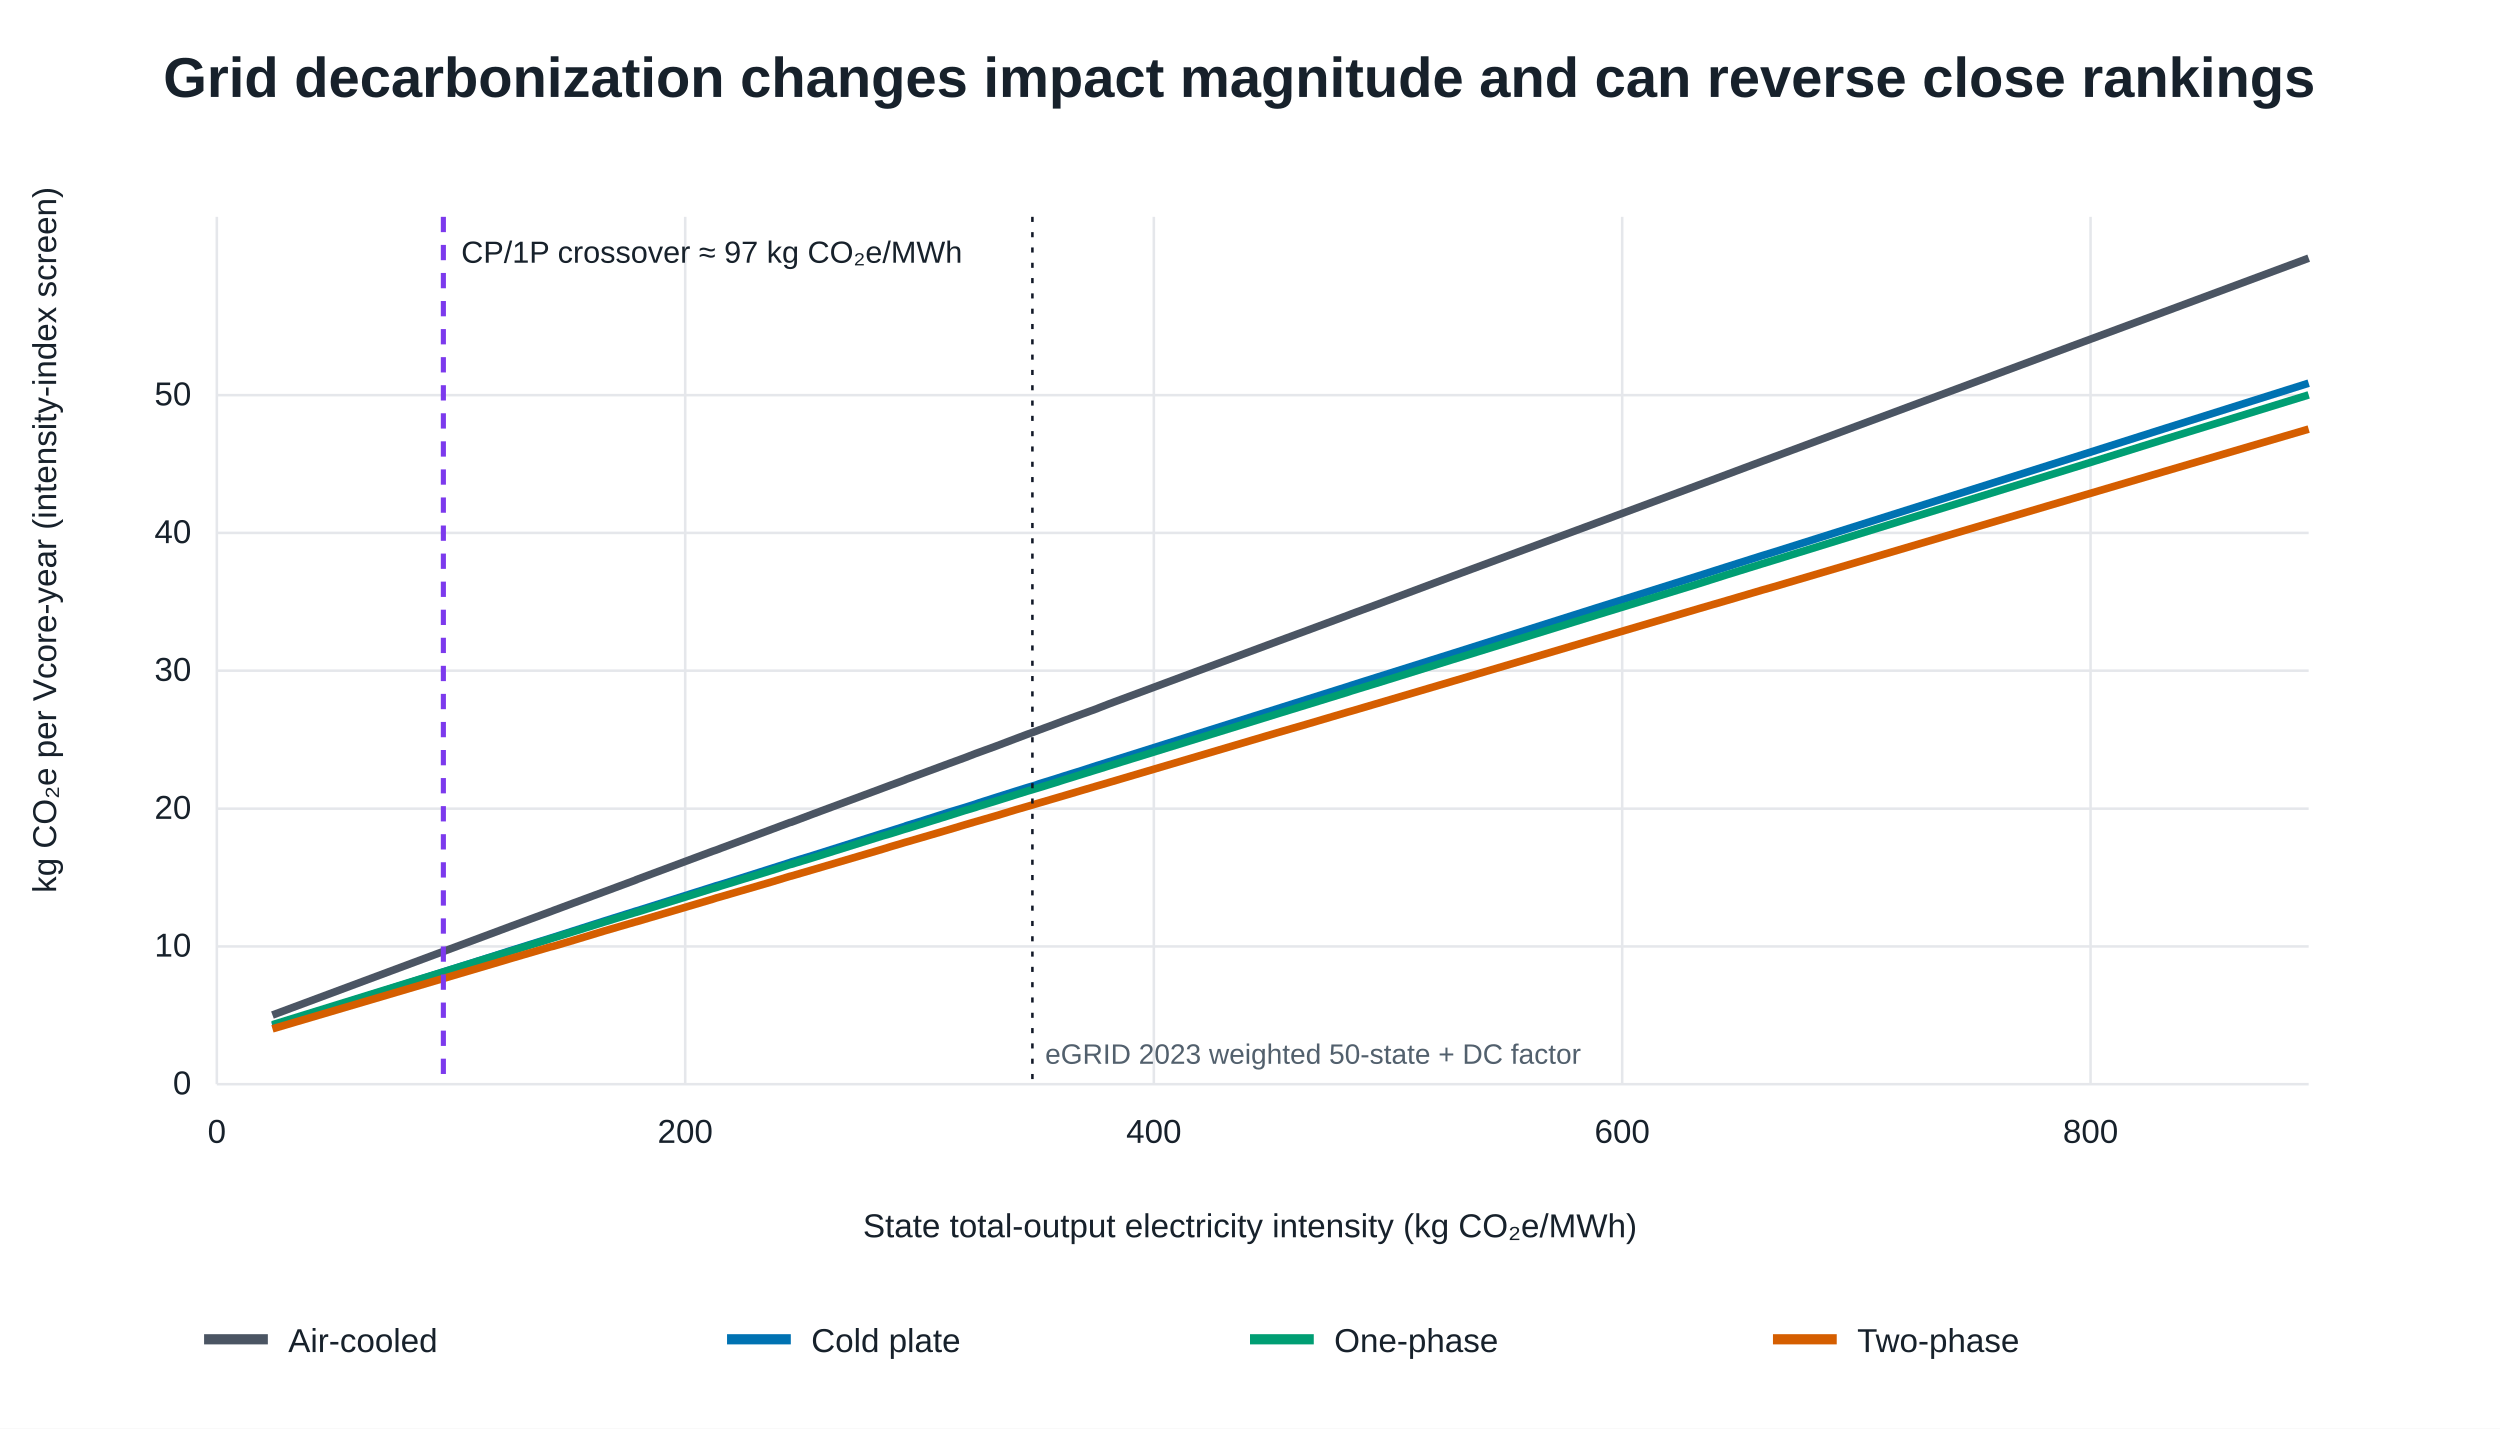
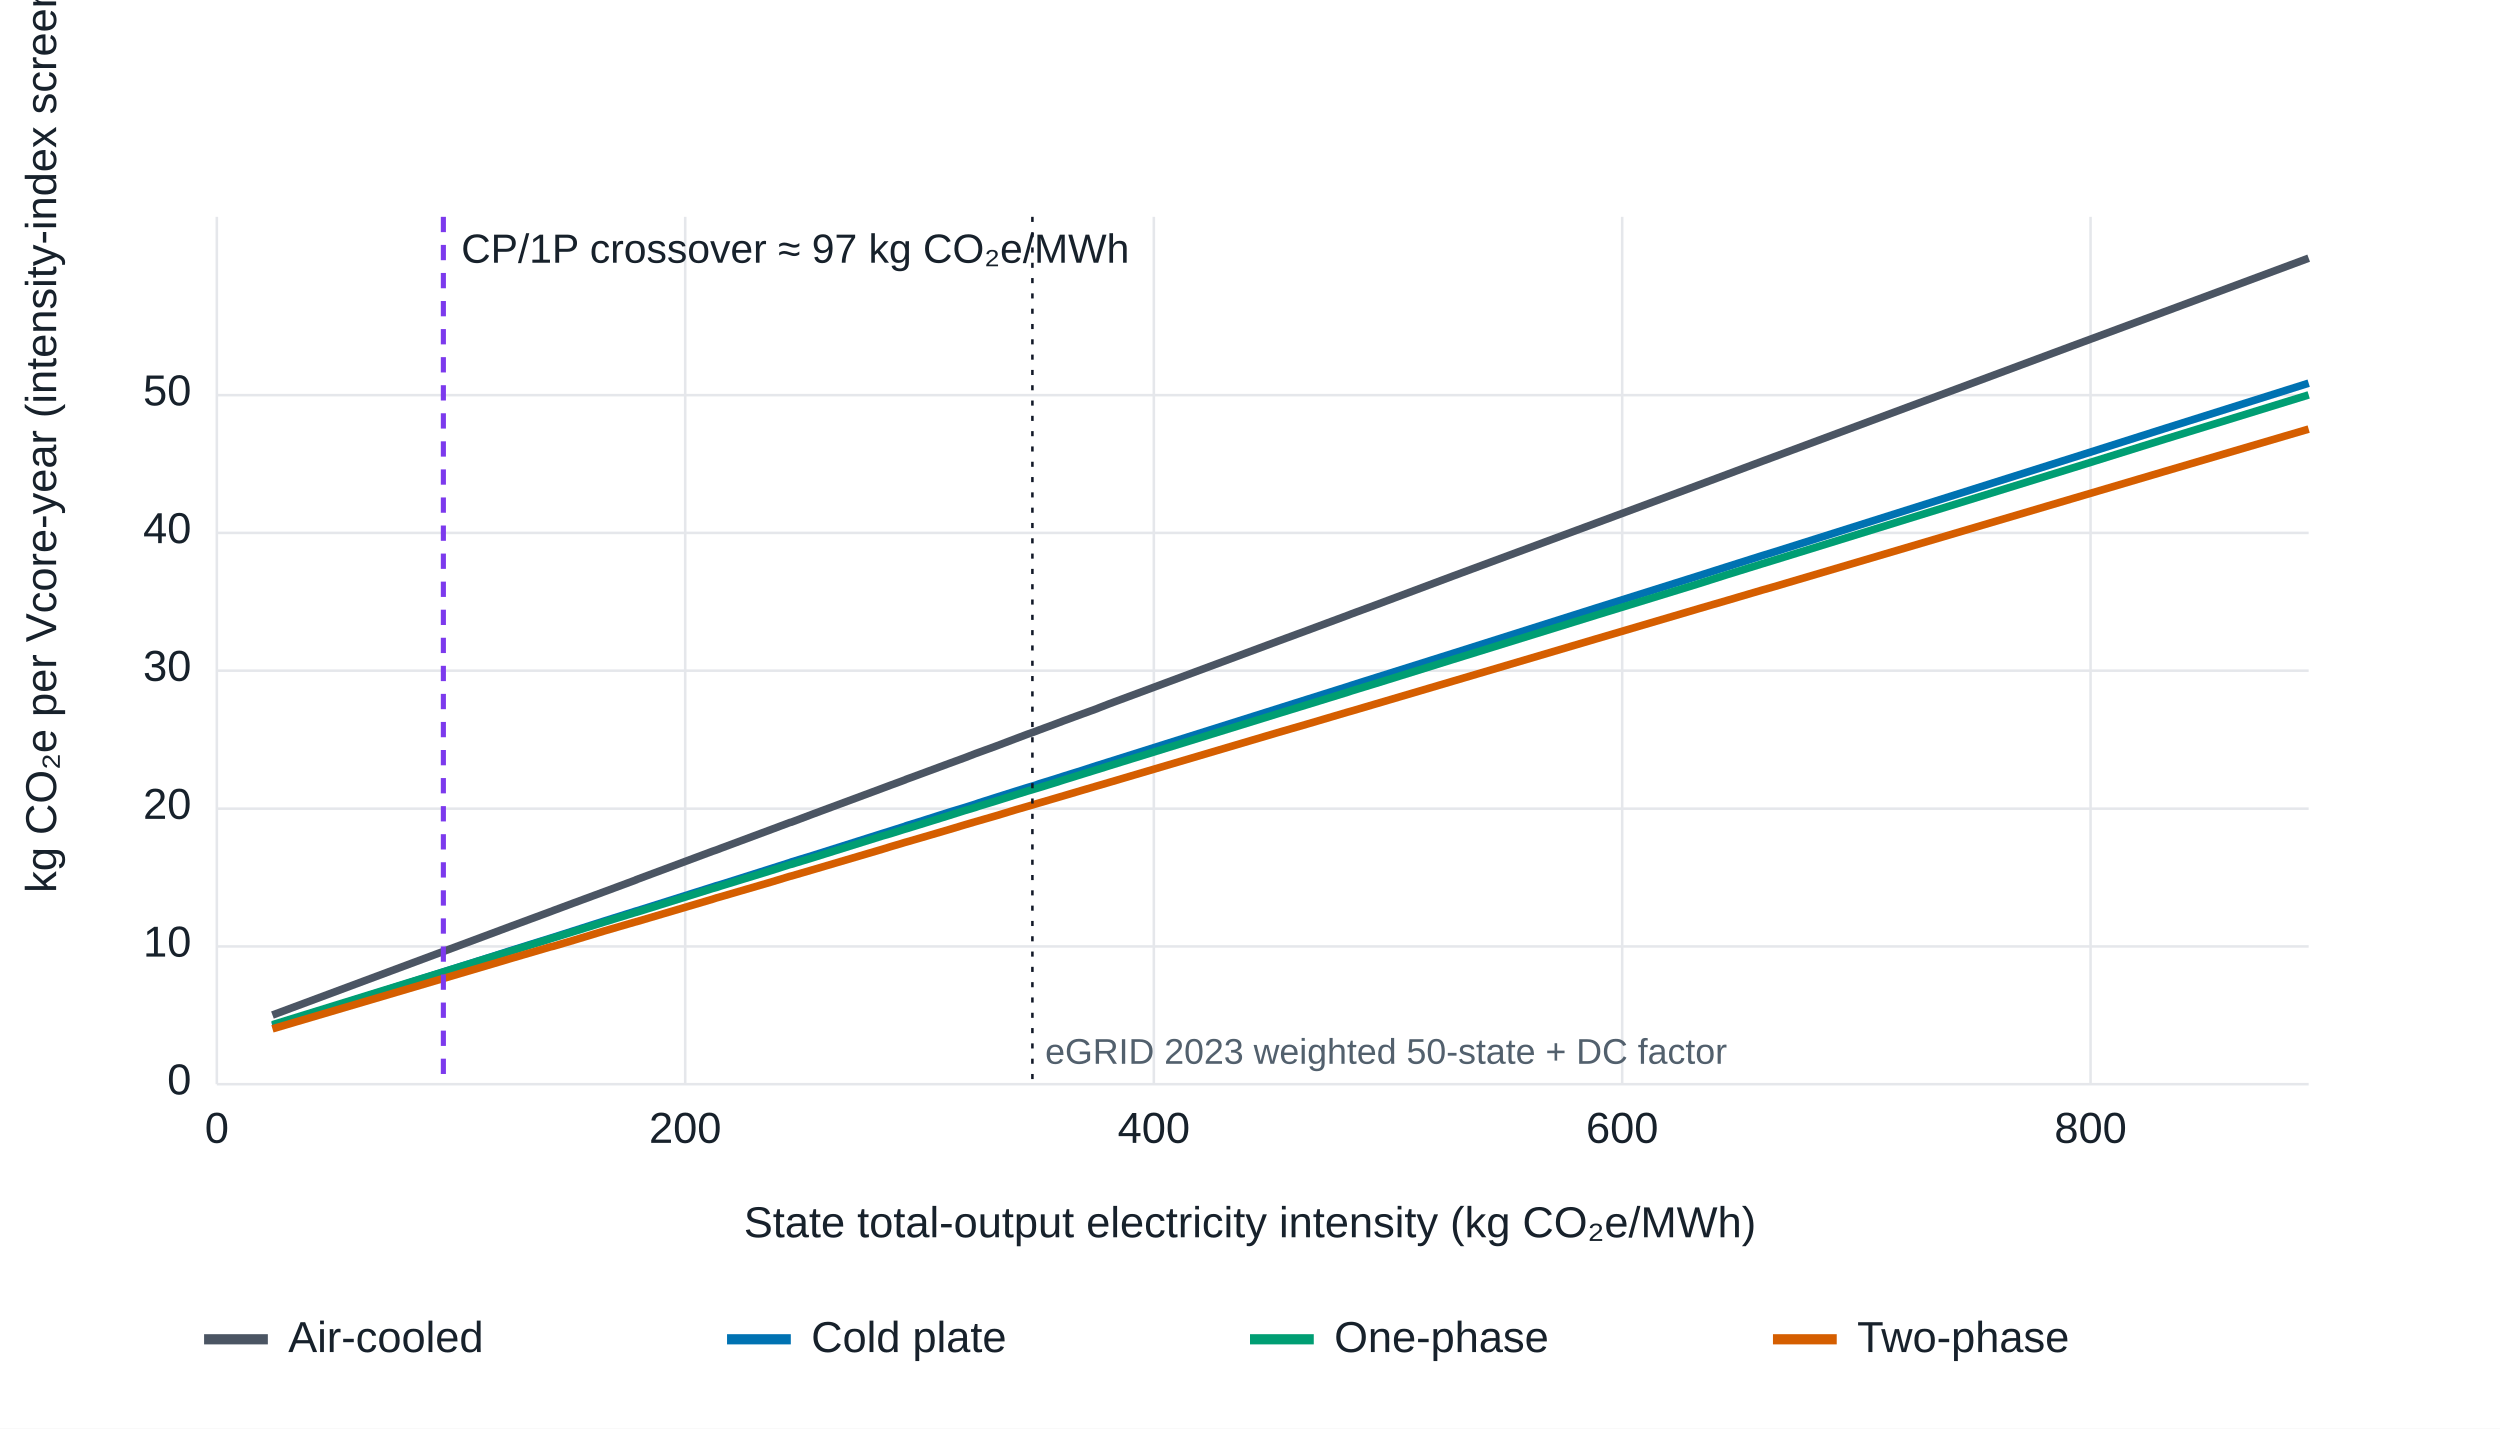
<svg xmlns="http://www.w3.org/2000/svg" width="980" height="560" viewBox="0 0 980 560" role="img" aria-label="Grid decarbonization changes impact magnitude and can reverse close rankings">
-   <style>text{font-family:Arial,sans-serif;fill:#17212b}.title{font-size:22px;font-weight:700}.axis{font-size:13px}.label{font-size:12px}.note{font-size:11px;fill:#52606d}</style>
+   <style>text{font-family:Arial,sans-serif;fill:#17212b}.title{font-size:22px;font-weight:700}.axis{font-size:17px}.label{font-size:16px}.note{font-size:14px;fill:#52606d}</style>
  <rect width="100%" height="100%" fill="white" />
-   <text class="title" x="64" y="38">Grid decarbonization changes impact magnitude and can reverse close rankings</text>
  <line x1="85.0" y1="85" x2="85.0" y2="425" stroke="#E5E7EB" />
  <text class="axis" x="85.0" y="448" text-anchor="middle">0</text>
  <line x1="268.6" y1="85" x2="268.6" y2="425" stroke="#E5E7EB" />
  <text class="axis" x="268.6" y="448" text-anchor="middle">200</text>
  <line x1="452.3" y1="85" x2="452.3" y2="425" stroke="#E5E7EB" />
  <text class="axis" x="452.3" y="448" text-anchor="middle">400</text>
  <line x1="635.9" y1="85" x2="635.9" y2="425" stroke="#E5E7EB" />
  <text class="axis" x="635.9" y="448" text-anchor="middle">600</text>
  <line x1="819.5" y1="85" x2="819.5" y2="425" stroke="#E5E7EB" />
  <text class="axis" x="819.5" y="448" text-anchor="middle">800</text>
  <line x1="1003.2" y1="85" x2="1003.2" y2="425" stroke="#E5E7EB" />
  <text class="axis" x="1003.2" y="448" text-anchor="middle">1000</text>
  <line x1="85" y1="425.0" x2="905" y2="425.0" stroke="#E5E7EB" />
  <text class="axis" x="75" y="429.0" text-anchor="end">0</text>
  <line x1="85" y1="371.0" x2="905" y2="371.0" stroke="#E5E7EB" />
  <text class="axis" x="75" y="375.0" text-anchor="end">10</text>
  <line x1="85" y1="317.0" x2="905" y2="317.0" stroke="#E5E7EB" />
  <text class="axis" x="75" y="321.0" text-anchor="end">20</text>
  <line x1="85" y1="262.9" x2="905" y2="262.9" stroke="#E5E7EB" />
  <text class="axis" x="75" y="266.9" text-anchor="end">30</text>
  <line x1="85" y1="208.9" x2="905" y2="208.9" stroke="#E5E7EB" />
  <text class="axis" x="75" y="212.9" text-anchor="end">40</text>
  <line x1="85" y1="154.9" x2="905" y2="154.9" stroke="#E5E7EB" />
  <text class="axis" x="75" y="158.9" text-anchor="end">50</text>
  <polyline points="106.8,397.9 196.0,364.7 200.0,363.2 215.7,357.4 217.0,356.9 224.8,354.0 237.0,349.5 249.4,344.9 249.5,344.8 279.3,333.7 280.8,333.2 282.6,332.5 302.5,325.1 309.7,322.4 310.2,322.3 318.4,319.2 345.9,309.0 349.1,307.8 353.2,306.3 354.8,305.7 355.2,305.5 360.4,303.6 372.0,299.3 378.3,297.0 382.4,295.4 383.8,294.9 390.4,292.5 398.3,289.5 402.8,287.8 406.2,286.6 407.2,286.2 413.7,283.8 417.1,282.5 424.2,279.9 430.0,277.8 430.7,277.5 434.8,275.9 500.8,251.4 512.2,247.2 528.1,241.3 529.9,240.6 539.4,237.1 569.6,225.8 625.5,205.1 665.9,190.1 676.9,186.0 690.8,180.8 695.4,179.1 812.6,135.5 848.5,122.2 905.0,101.2" fill="none" stroke="#4B5563" stroke-width="3" />
  <polyline points="106.8,402.2 196.0,374.0 200.0,372.7 215.7,367.8 217.0,367.4 224.8,364.9 237.0,361.0 249.4,357.1 249.5,357.1 279.3,347.7 280.8,347.2 282.6,346.7 302.5,340.4 309.7,338.1 310.2,337.9 318.4,335.4 345.9,326.7 349.1,325.7 353.2,324.4 354.8,323.9 355.2,323.7 360.4,322.1 372.0,318.4 378.3,316.5 382.4,315.2 383.8,314.7 390.4,312.6 398.3,310.1 402.8,308.7 406.2,307.7 407.2,307.3 413.7,305.3 417.1,304.2 424.2,302.0 430.0,300.1 430.7,299.9 434.8,298.6 500.8,277.8 512.2,274.2 528.1,269.2 529.9,268.6 539.4,265.6 569.6,256.1 625.5,238.4 665.9,225.7 676.9,222.2 690.8,217.8 695.4,216.4 812.6,179.4 848.5,168.0 905.0,150.2" fill="none" stroke="#0072B2" stroke-width="3" />
  <polyline points="106.8,401.7 196.0,374.1 200.0,372.9 215.7,368.0 217.0,367.6 224.8,365.2 237.0,361.4 249.4,357.6 249.5,357.6 279.3,348.3 280.8,347.9 282.6,347.3 302.5,341.2 309.7,338.9 310.2,338.8 318.4,336.3 345.9,327.7 349.1,326.8 353.2,325.5 354.8,325.0 355.2,324.9 360.4,323.3 372.0,319.7 378.3,317.7 382.4,316.5 383.8,316.0 390.4,314.0 398.3,311.5 402.8,310.1 406.2,309.1 407.2,308.8 413.7,306.8 417.1,305.7 424.2,303.5 430.0,301.7 430.7,301.5 434.8,300.2 500.8,279.8 512.2,276.3 528.1,271.4 529.9,270.8 539.4,267.9 569.6,258.5 625.5,241.2 665.9,228.8 676.9,225.3 690.8,221.0 695.4,219.6 812.6,183.4 848.5,172.2 905.0,154.8" fill="none" stroke="#009E73" stroke-width="3" />
  <polyline points="106.8,403.3 196.0,377.0 200.0,375.8 215.7,371.2 217.0,370.9 224.8,368.6 237.0,364.9 249.4,361.3 249.5,361.3 279.3,352.5 280.8,352.0 282.6,351.5 302.5,345.7 309.7,343.5 310.2,343.4 318.4,341.0 345.9,332.9 349.1,331.9 353.2,330.7 354.8,330.2 355.2,330.1 360.4,328.6 372.0,325.2 378.3,323.3 382.4,322.1 383.8,321.7 390.4,319.8 398.3,317.4 402.8,316.1 406.2,315.1 407.2,314.8 413.7,312.9 417.1,311.9 424.2,309.8 430.0,308.1 430.7,307.9 434.8,306.7 500.8,287.2 512.2,283.9 528.1,279.2 529.9,278.7 539.4,275.9 569.6,267.0 625.5,250.5 665.9,238.6 676.9,235.4 690.8,231.3 695.4,230.0 812.6,195.4 848.5,184.8 905.0,168.2" fill="none" stroke="#D55E00" stroke-width="3" />
  <line x1="173.8" y1="85" x2="173.8" y2="425" stroke="#7C3AED" stroke-width="2" stroke-dasharray="6 5" />
  <text class="label" x="180.8" y="103">CP/1P crossover ≈ 97 kg CO₂e/MWh</text>
  <line x1="404.7" y1="85" x2="404.7" y2="425" stroke="#111827" stroke-dasharray="2 4" />
  <text class="note" x="409.7" y="417">eGRID 2023 weighted 50-state + DC factor</text>
  <text class="axis" x="490" y="485" text-anchor="middle">State total-output electricity intensity (kg CO₂e/MWh)</text>
  <text class="axis" transform="translate(22 350) rotate(-90)">kg CO₂e per Vcore-year (intensity-index screen)</text>
  <line x1="80" y1="525" x2="105" y2="525" stroke="#4B5563" stroke-width="4" />
  <text class="axis" x="113" y="530">Air-cooled</text>
  <line x1="285" y1="525" x2="310" y2="525" stroke="#0072B2" stroke-width="4" />
  <text class="axis" x="318" y="530">Cold plate</text>
  <line x1="490" y1="525" x2="515" y2="525" stroke="#009E73" stroke-width="4" />
  <text class="axis" x="523" y="530">One-phase</text>
  <line x1="695" y1="525" x2="720" y2="525" stroke="#D55E00" stroke-width="4" />
  <text class="axis" x="728" y="530">Two-phase</text>
</svg>
